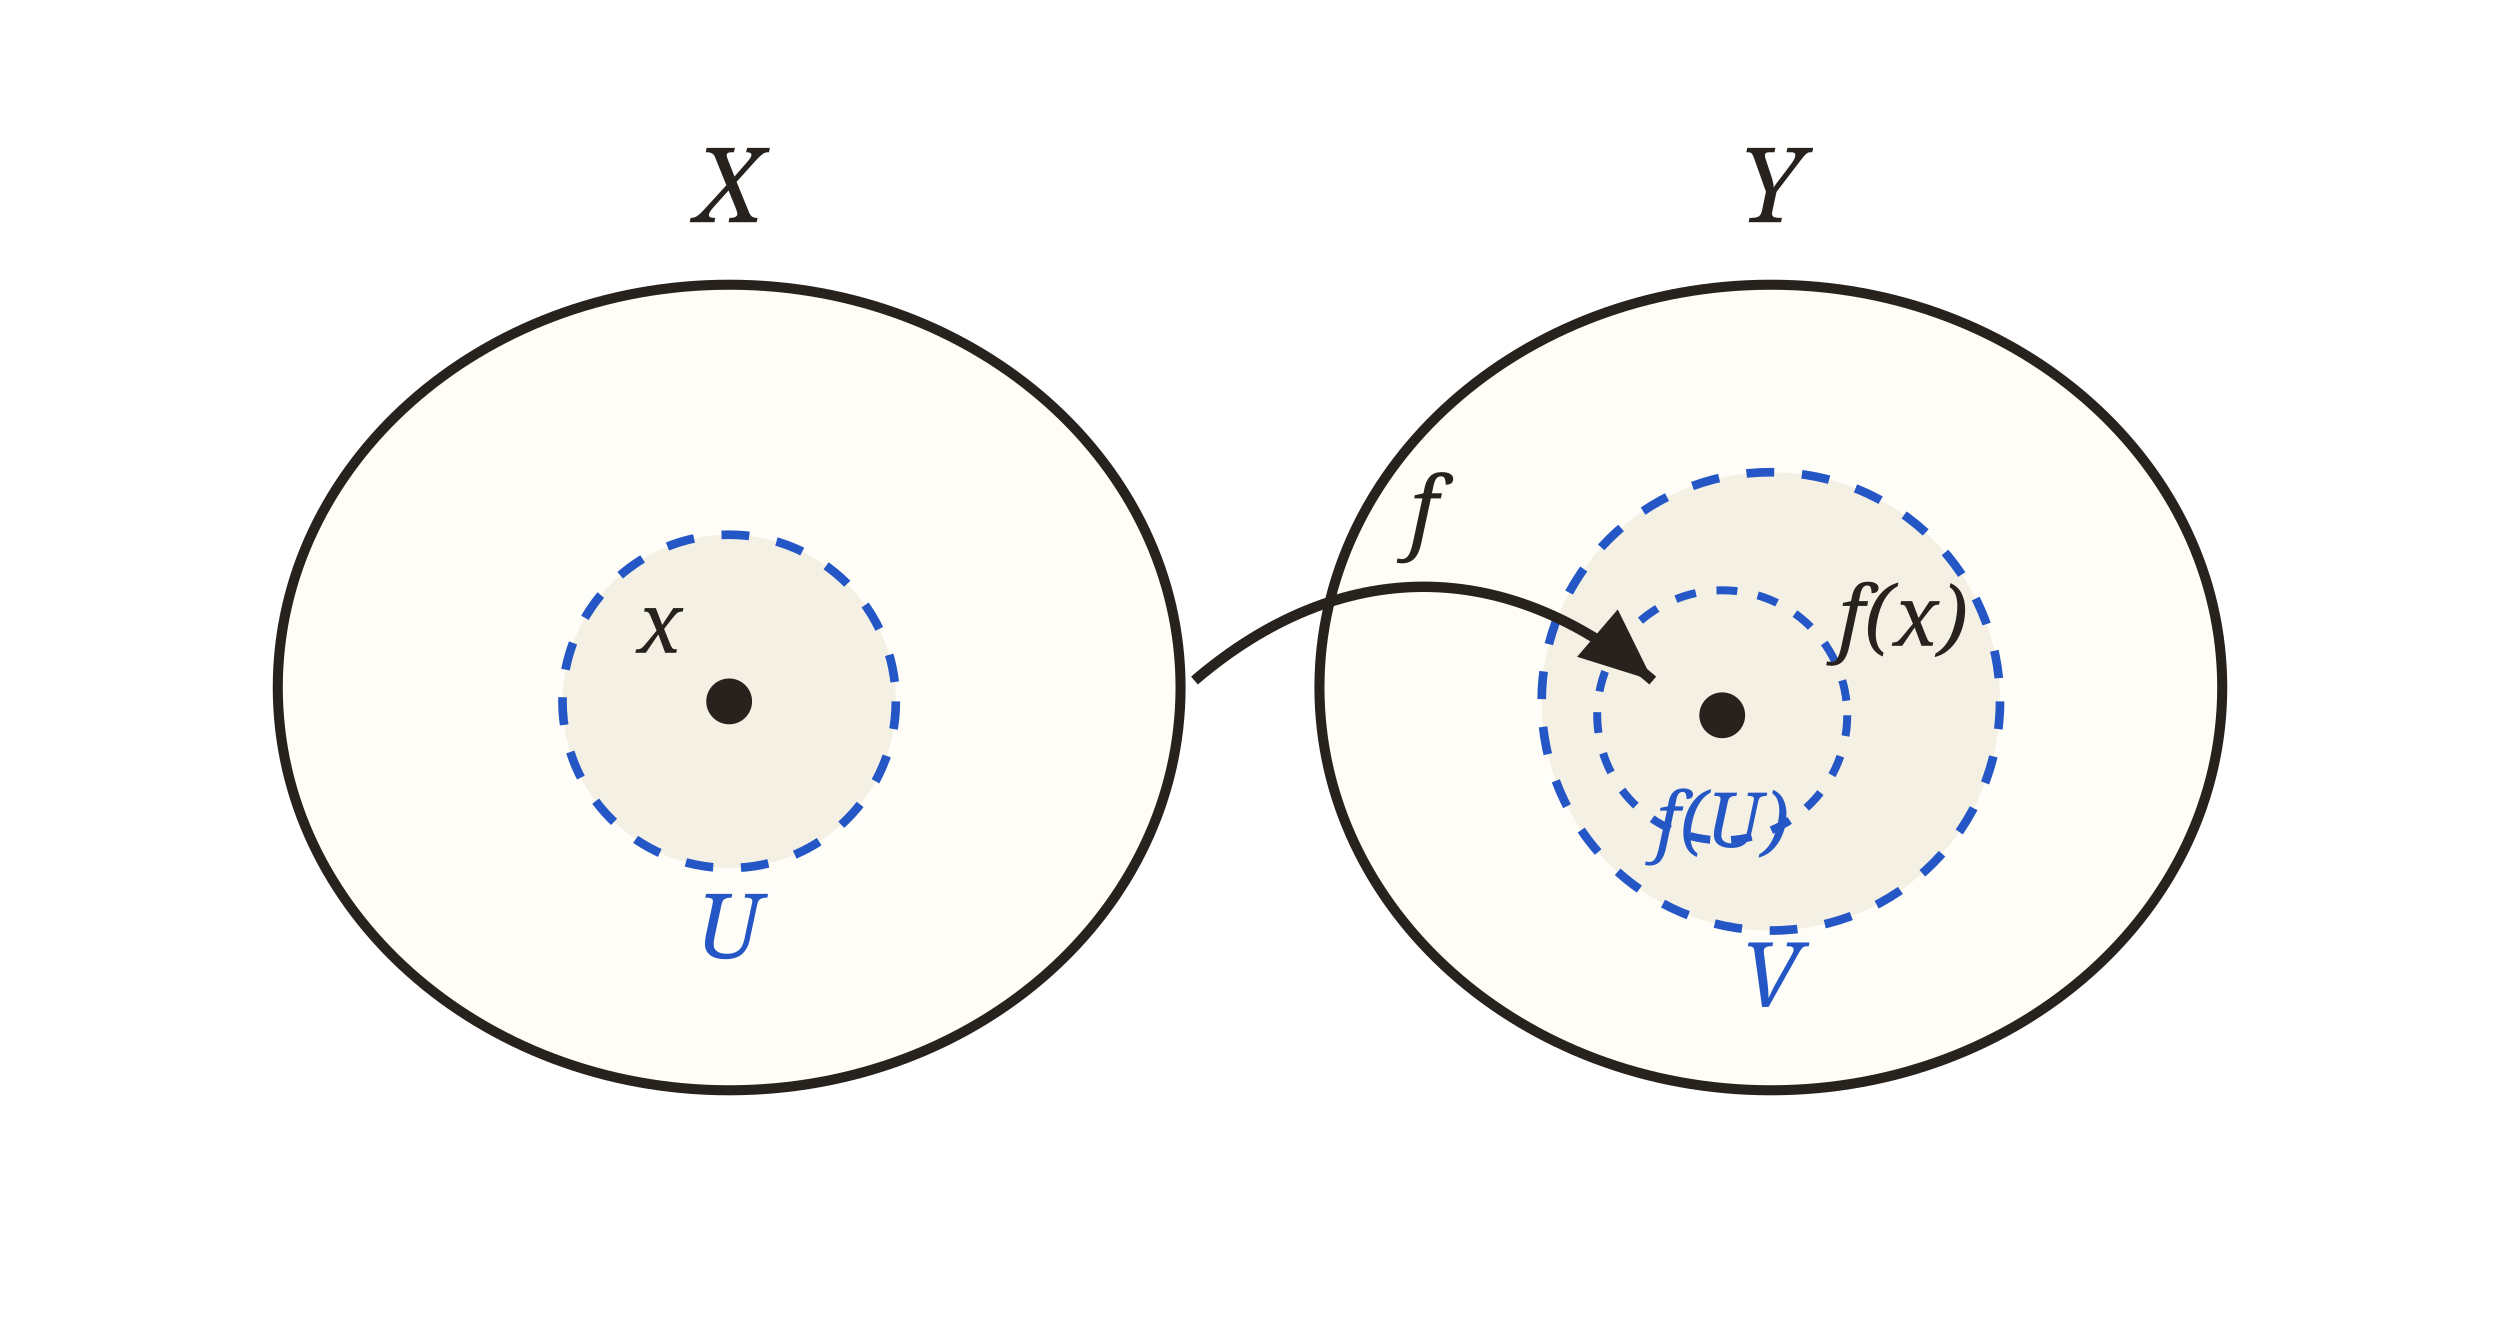
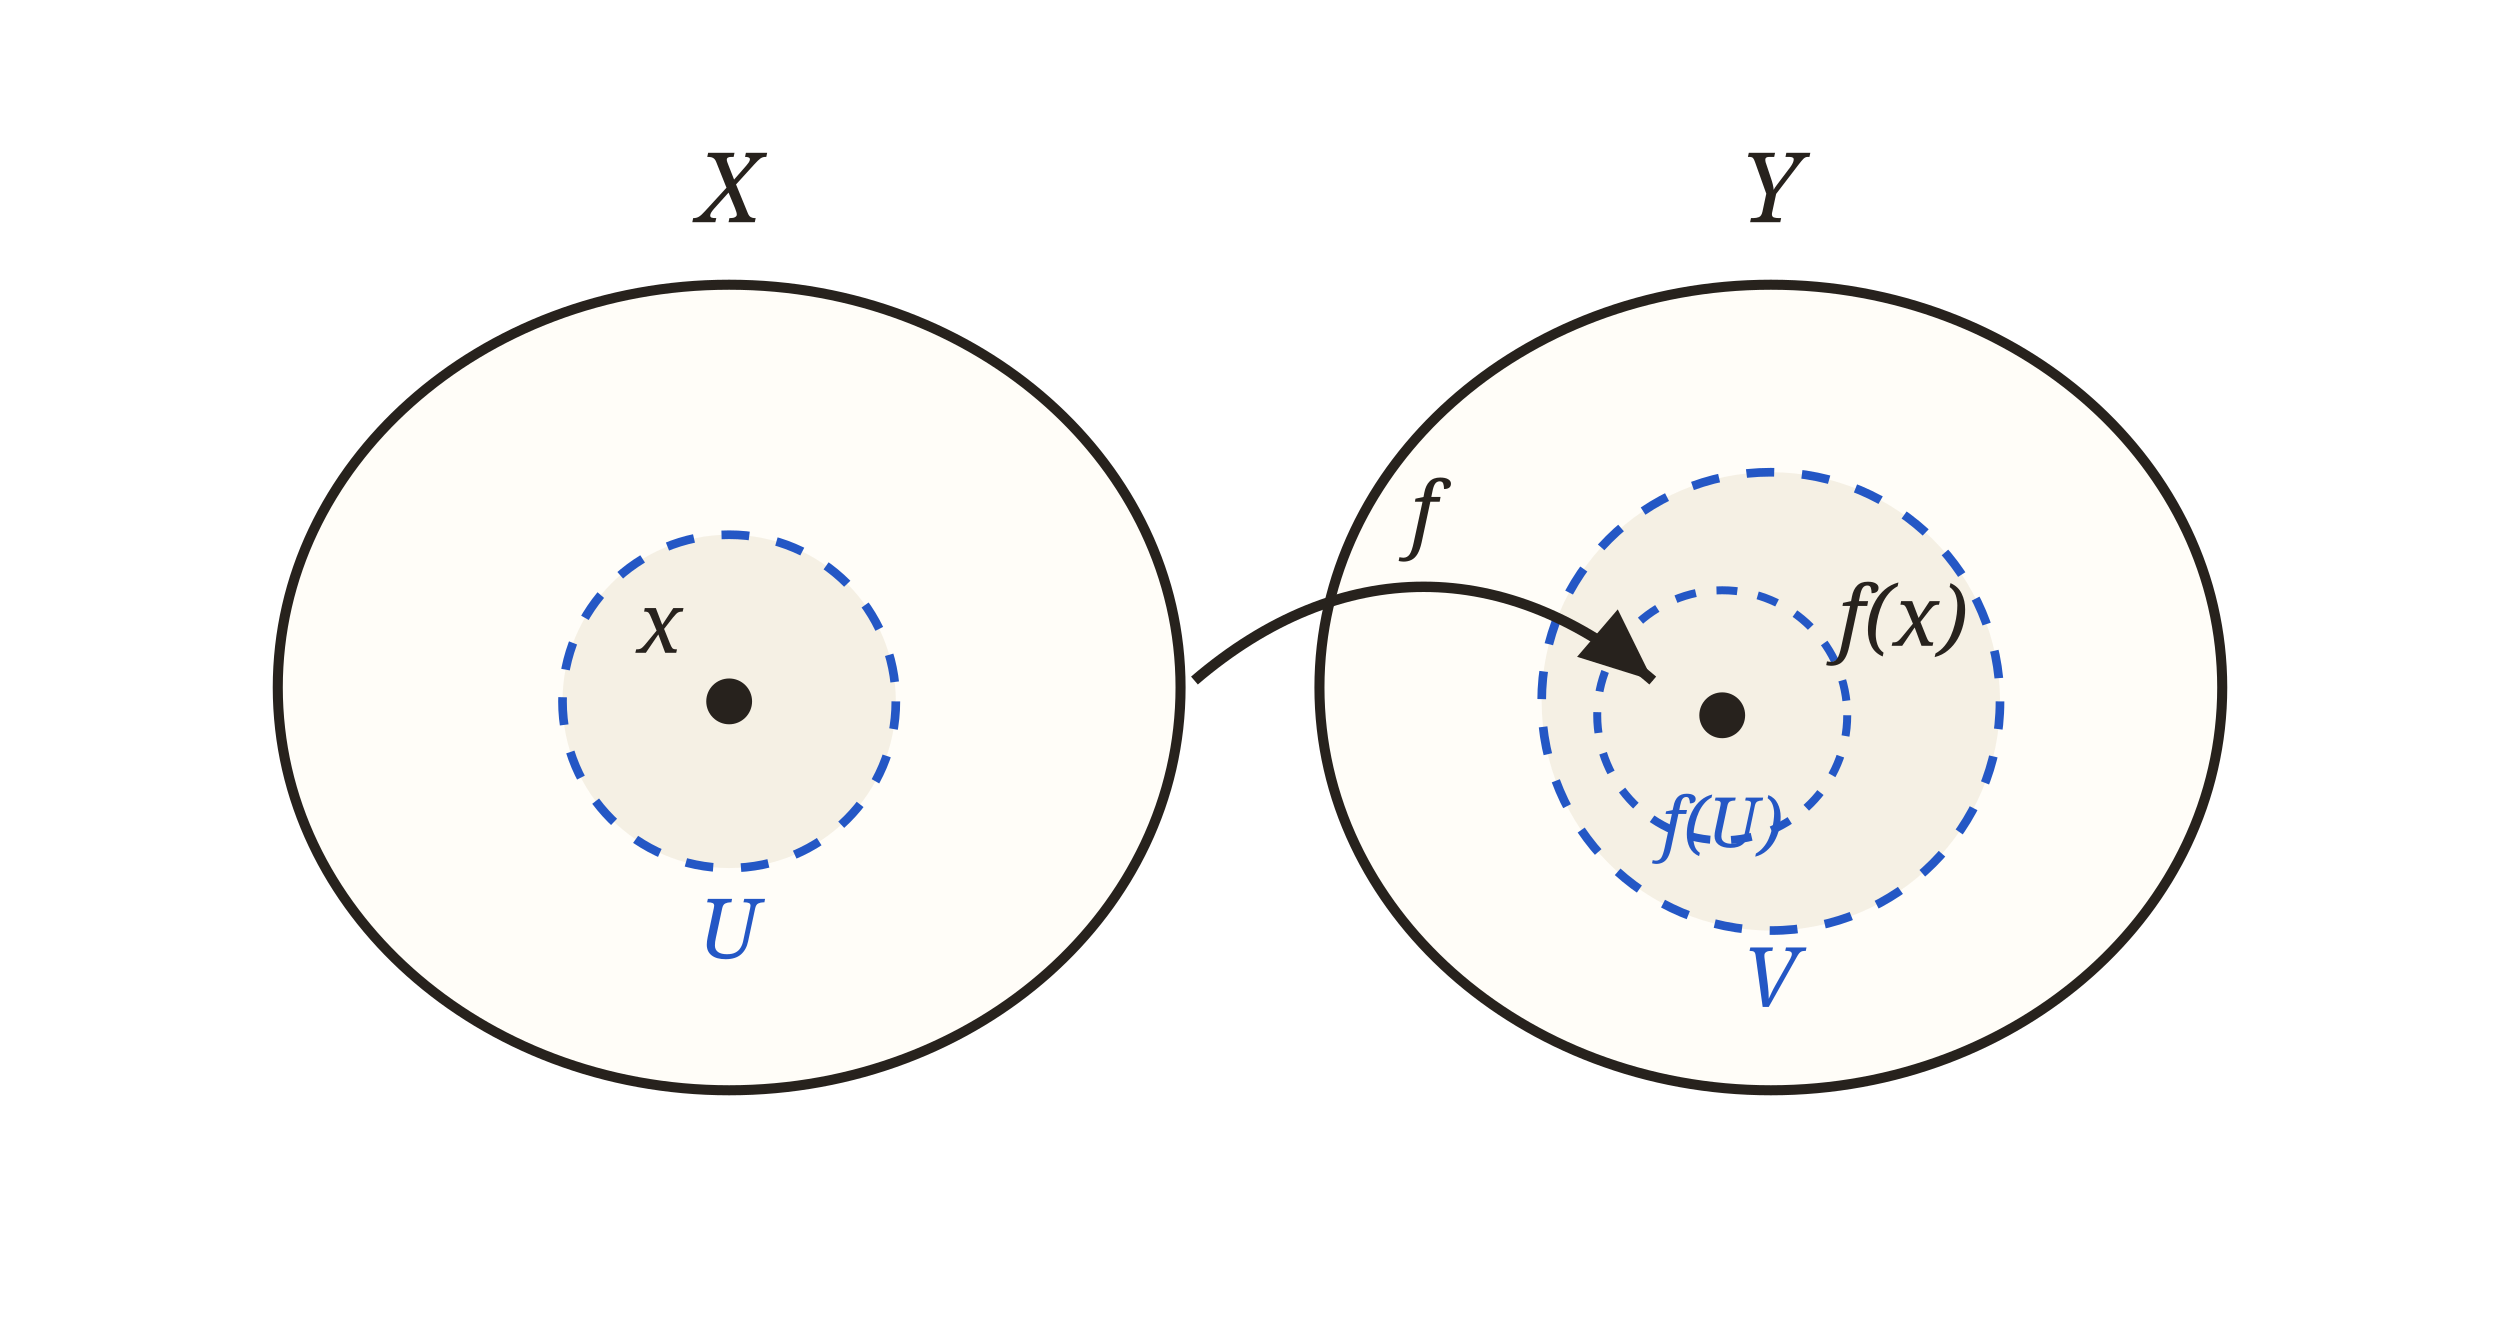
<svg xmlns="http://www.w3.org/2000/svg" viewBox="0 0 360 190" font-family="'Newsreader', Georgia, serif" role="img">
  <defs>
    <marker id="arrow" markerWidth="9" markerHeight="9" refX="7" refY="3" orient="auto">
      <path d="M0,0 L7,3 L0,6 Z" fill="var(--dia-ink,#27221d)" />
    </marker>
  </defs>
  <ellipse cx="105" cy="99" rx="65" ry="58" fill="var(--dia-paper,#fffdf8)" stroke="var(--dia-ink,#27221d)" stroke-width="1.45" />
  <ellipse cx="255" cy="99" rx="65" ry="58" fill="var(--dia-paper,#fffdf8)" stroke="var(--dia-ink,#27221d)" stroke-width="1.45" />
  <circle cx="105" cy="101" r="24" fill="var(--dia-fill,#e7ddc9)" fill-opacity="0.42" stroke="var(--dia-acc,#2457c5)" stroke-width="1.25" stroke-dasharray="4 4" />
  <circle cx="255" cy="101" r="33" fill="var(--dia-fill,#e7ddc9)" fill-opacity="0.42" stroke="var(--dia-acc,#2457c5)" stroke-width="1.25" stroke-dasharray="4 4" />
  <circle cx="248" cy="103" r="18" fill="none" stroke="var(--dia-acc,#2457c5)" stroke-width="1.15" stroke-dasharray="3 3" />
  <circle cx="105" cy="101" r="3.3" fill="var(--dia-ink,#27221d)" />
  <circle cx="248" cy="103" r="3.3" fill="var(--dia-ink,#27221d)" />
  <path d="M172,98 C193,80 217,80 238,98" fill="none" stroke="var(--dia-ink,#27221d)" stroke-width="1.5" marker-end="url(#arrow)" />
-   <text x="105" y="32" font-size="15" fill="var(--dia-ink,#27221d)" text-anchor="middle" font-style="italic">X</text>
-   <text x="255" y="32" font-size="15" fill="var(--dia-ink,#27221d)" text-anchor="middle" font-style="italic">Y</text>
-   <text x="205" y="78" font-size="13" fill="var(--dia-ink,#27221d)" text-anchor="middle" font-style="italic">f</text>
+   <text x="105" y="32" font-size="14" fill="var(--dia-ink,#27221d)" text-anchor="middle" font-style="italic">X</text>
+   <text x="255" y="32" font-size="14" fill="var(--dia-ink,#27221d)" text-anchor="middle" font-style="italic">Y</text>
+   <text x="205" y="78" font-size="12" fill="var(--dia-ink,#27221d)" text-anchor="middle" font-style="italic">f</text>
  <text x="95" y="94" font-size="12" fill="var(--dia-ink,#27221d)" text-anchor="middle" font-style="italic">x</text>
  <text x="274" y="93" font-size="12" fill="var(--dia-ink,#27221d)" text-anchor="middle" font-style="italic">f(x)</text>
-   <text x="105" y="138" font-size="13" fill="var(--dia-acc,#2457c5)" text-anchor="middle" font-style="italic">U</text>
-   <text x="255" y="145" font-size="13" fill="var(--dia-acc,#2457c5)" text-anchor="middle" font-style="italic">V</text>
-   <text x="248" y="122" font-size="11" fill="var(--dia-acc,#2457c5)" text-anchor="middle" font-style="italic">f(U)</text>
+   <text x="105" y="138" font-size="12" fill="var(--dia-acc,#2457c5)" text-anchor="middle" font-style="italic">U</text>
+   <text x="255" y="145" font-size="12" fill="var(--dia-acc,#2457c5)" text-anchor="middle" font-style="italic">V</text>
+   <text x="248" y="122" font-size="10" fill="var(--dia-acc,#2457c5)" text-anchor="middle" font-style="italic">f(U)</text>
</svg>
